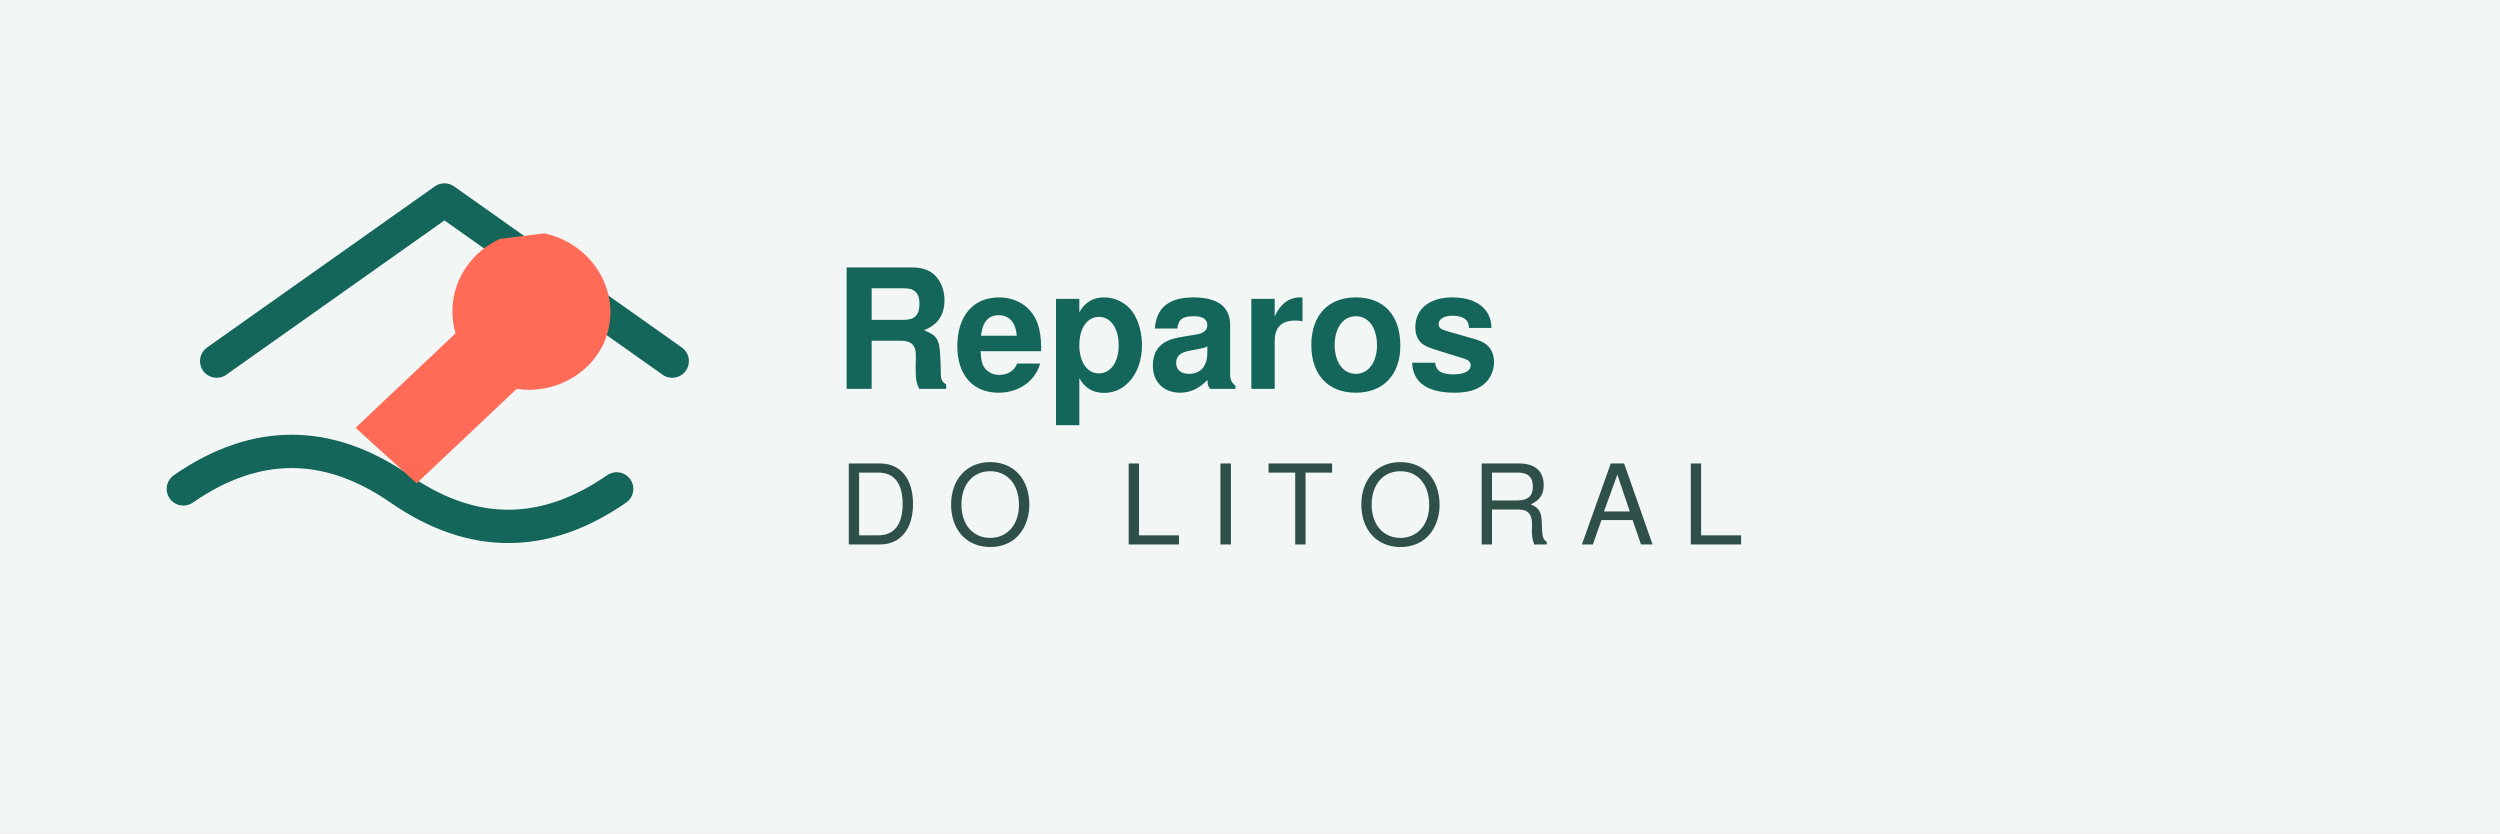
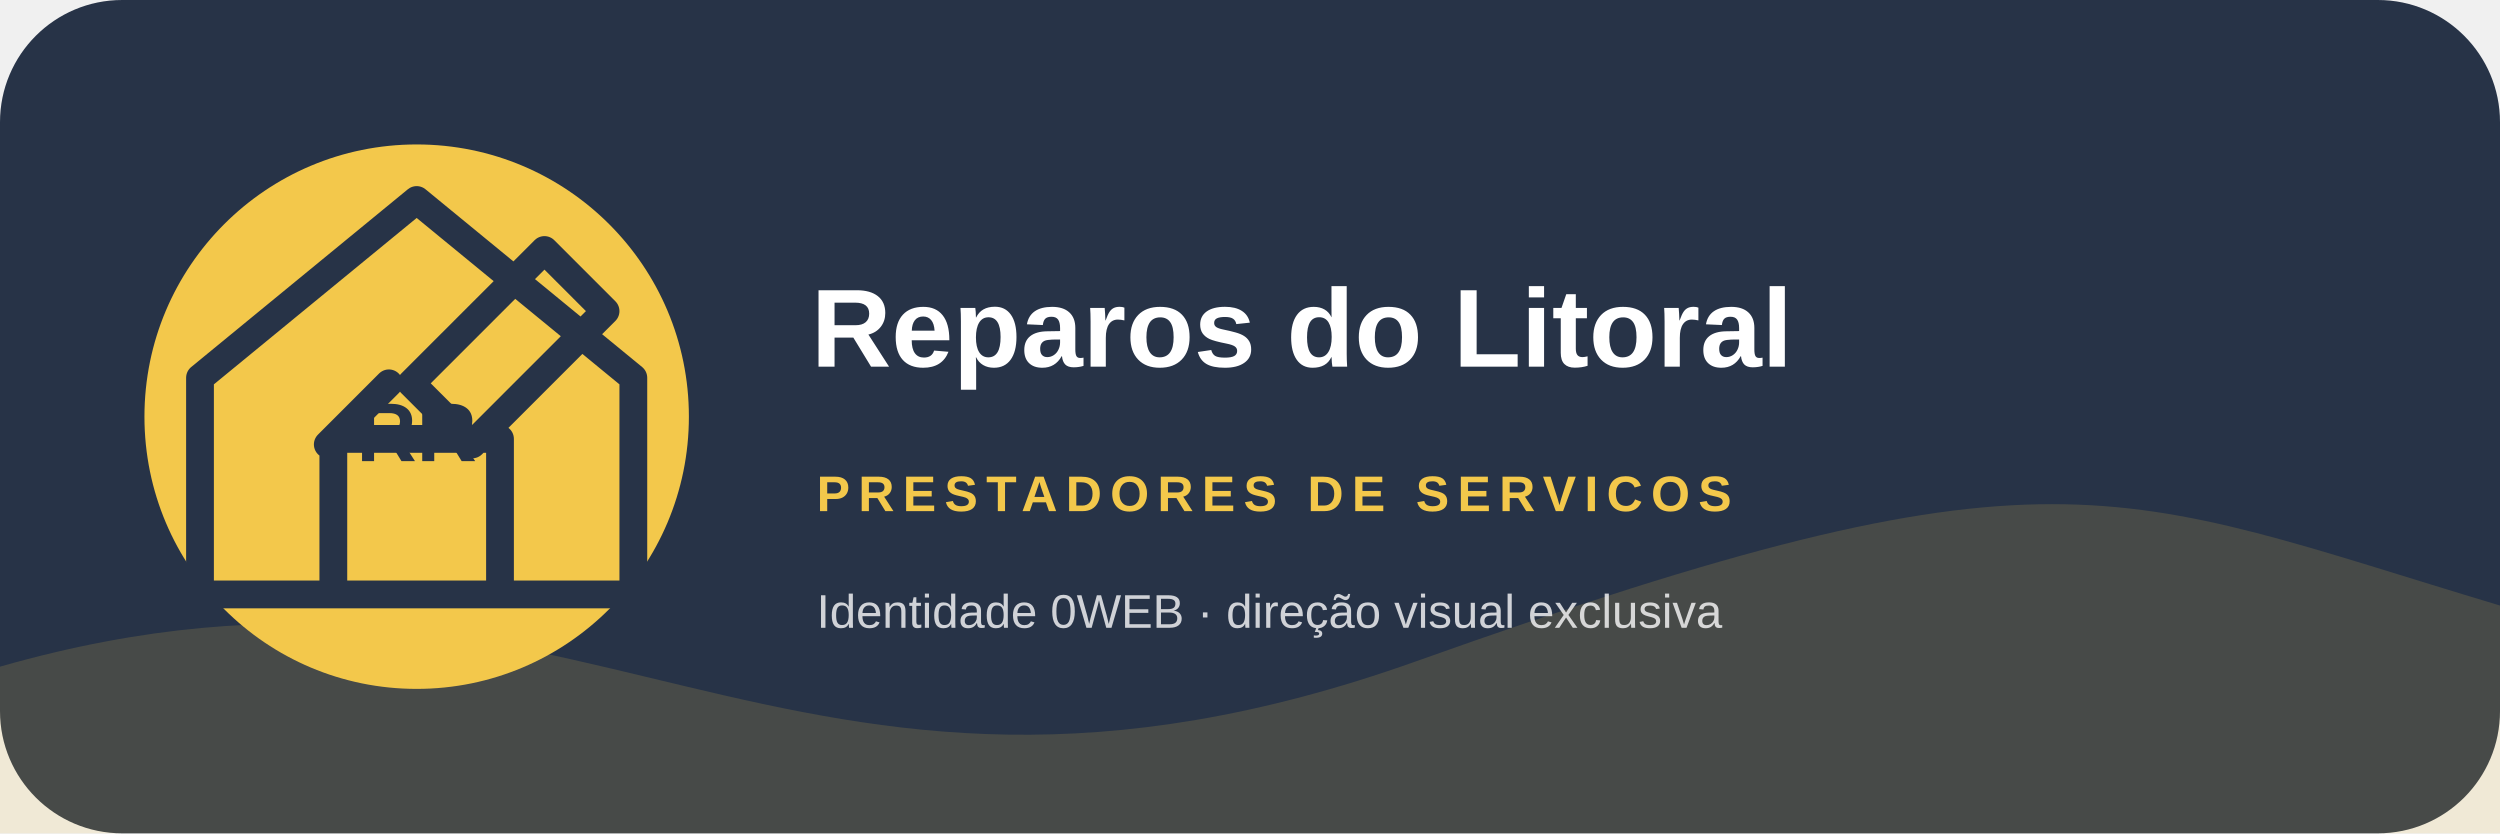
- <svg xmlns="http://www.w3.org/2000/svg" width="900" height="300" viewBox="0 0 900 300" role="img" aria-label="Reparos do Litoral">
-   <rect width="900" height="300" fill="#f2f7f5" />
-   <path d="M66 176c26-18 52-18 78 0s52 18 78 0" stroke="#14655a" stroke-width="12" fill="none" stroke-linecap="round" />
-   <path d="M120 60l40 34 40-34" fill="none" stroke="#ff6b57" stroke-width="0" />
-   <path d="M78 130l82-58 82 58" fill="none" stroke="#14655a" stroke-width="12" stroke-linejoin="round" stroke-linecap="round" />
-   <path d="M196 84c18 4 28 22 22 38-5 13-19 20-32 18l-36 34-22-20 36-34c-4-14 3-28 16-34z" fill="#ff6b57" />
-   <text x="300" y="140" font-family="'Trebuchet MS',Helvetica,sans-serif" font-size="60" font-weight="700" fill="#14655a">Reparos</text>
-   <text x="302" y="196" font-family="'Trebuchet MS',Helvetica,sans-serif" font-size="40" letter-spacing="10" fill="#2f4f49">DO LITORAL</text>
+ <svg xmlns="http://www.w3.org/2000/svg" width="900" height="300" viewBox="0 0 900 300" role="img" aria-labelledby="title desc">
+   <rect width="900" height="300" rx="44" fill="#273347" />
+   <path d="M0 240C210 180 280 320 510 238S760 176 900 218V300H0Z" fill="#f3c84b" opacity=".16" />
+   <circle cx="150" cy="150" r="98" fill="#f3c84b" />
+   <g transform="translate(28 28)" fill="none" stroke="#273347" stroke-width="10" stroke-linecap="round" stroke-linejoin="round">
+     <path d="m44 108 78-64 78 64v78H44v-78Zm48 78v-56h60v56M168 62l22 22-48 48-22-22 48-48ZM112 110l-22 22" />
+   </g>
+   <text x="150" y="166" text-anchor="middle" font-family="Arial,sans-serif" font-size="30" font-weight="900" fill="#273347">RR</text>
+   <text x="292" y="132" font-family="Arial,sans-serif" font-size="40" font-weight="800" fill="#fff">Reparos do Litoral</text>
+   <text x="294" y="184" font-family="Arial,sans-serif" font-size="18" font-weight="700" letter-spacing="3" fill="#f3c84b">PRESTADORES DE SERVICOS</text>
+   <text x="294" y="226" font-family="Arial,sans-serif" font-size="17" fill="#fff" opacity=".78">Identidade 0WEB · direção visual exclusiva</text>
</svg>
